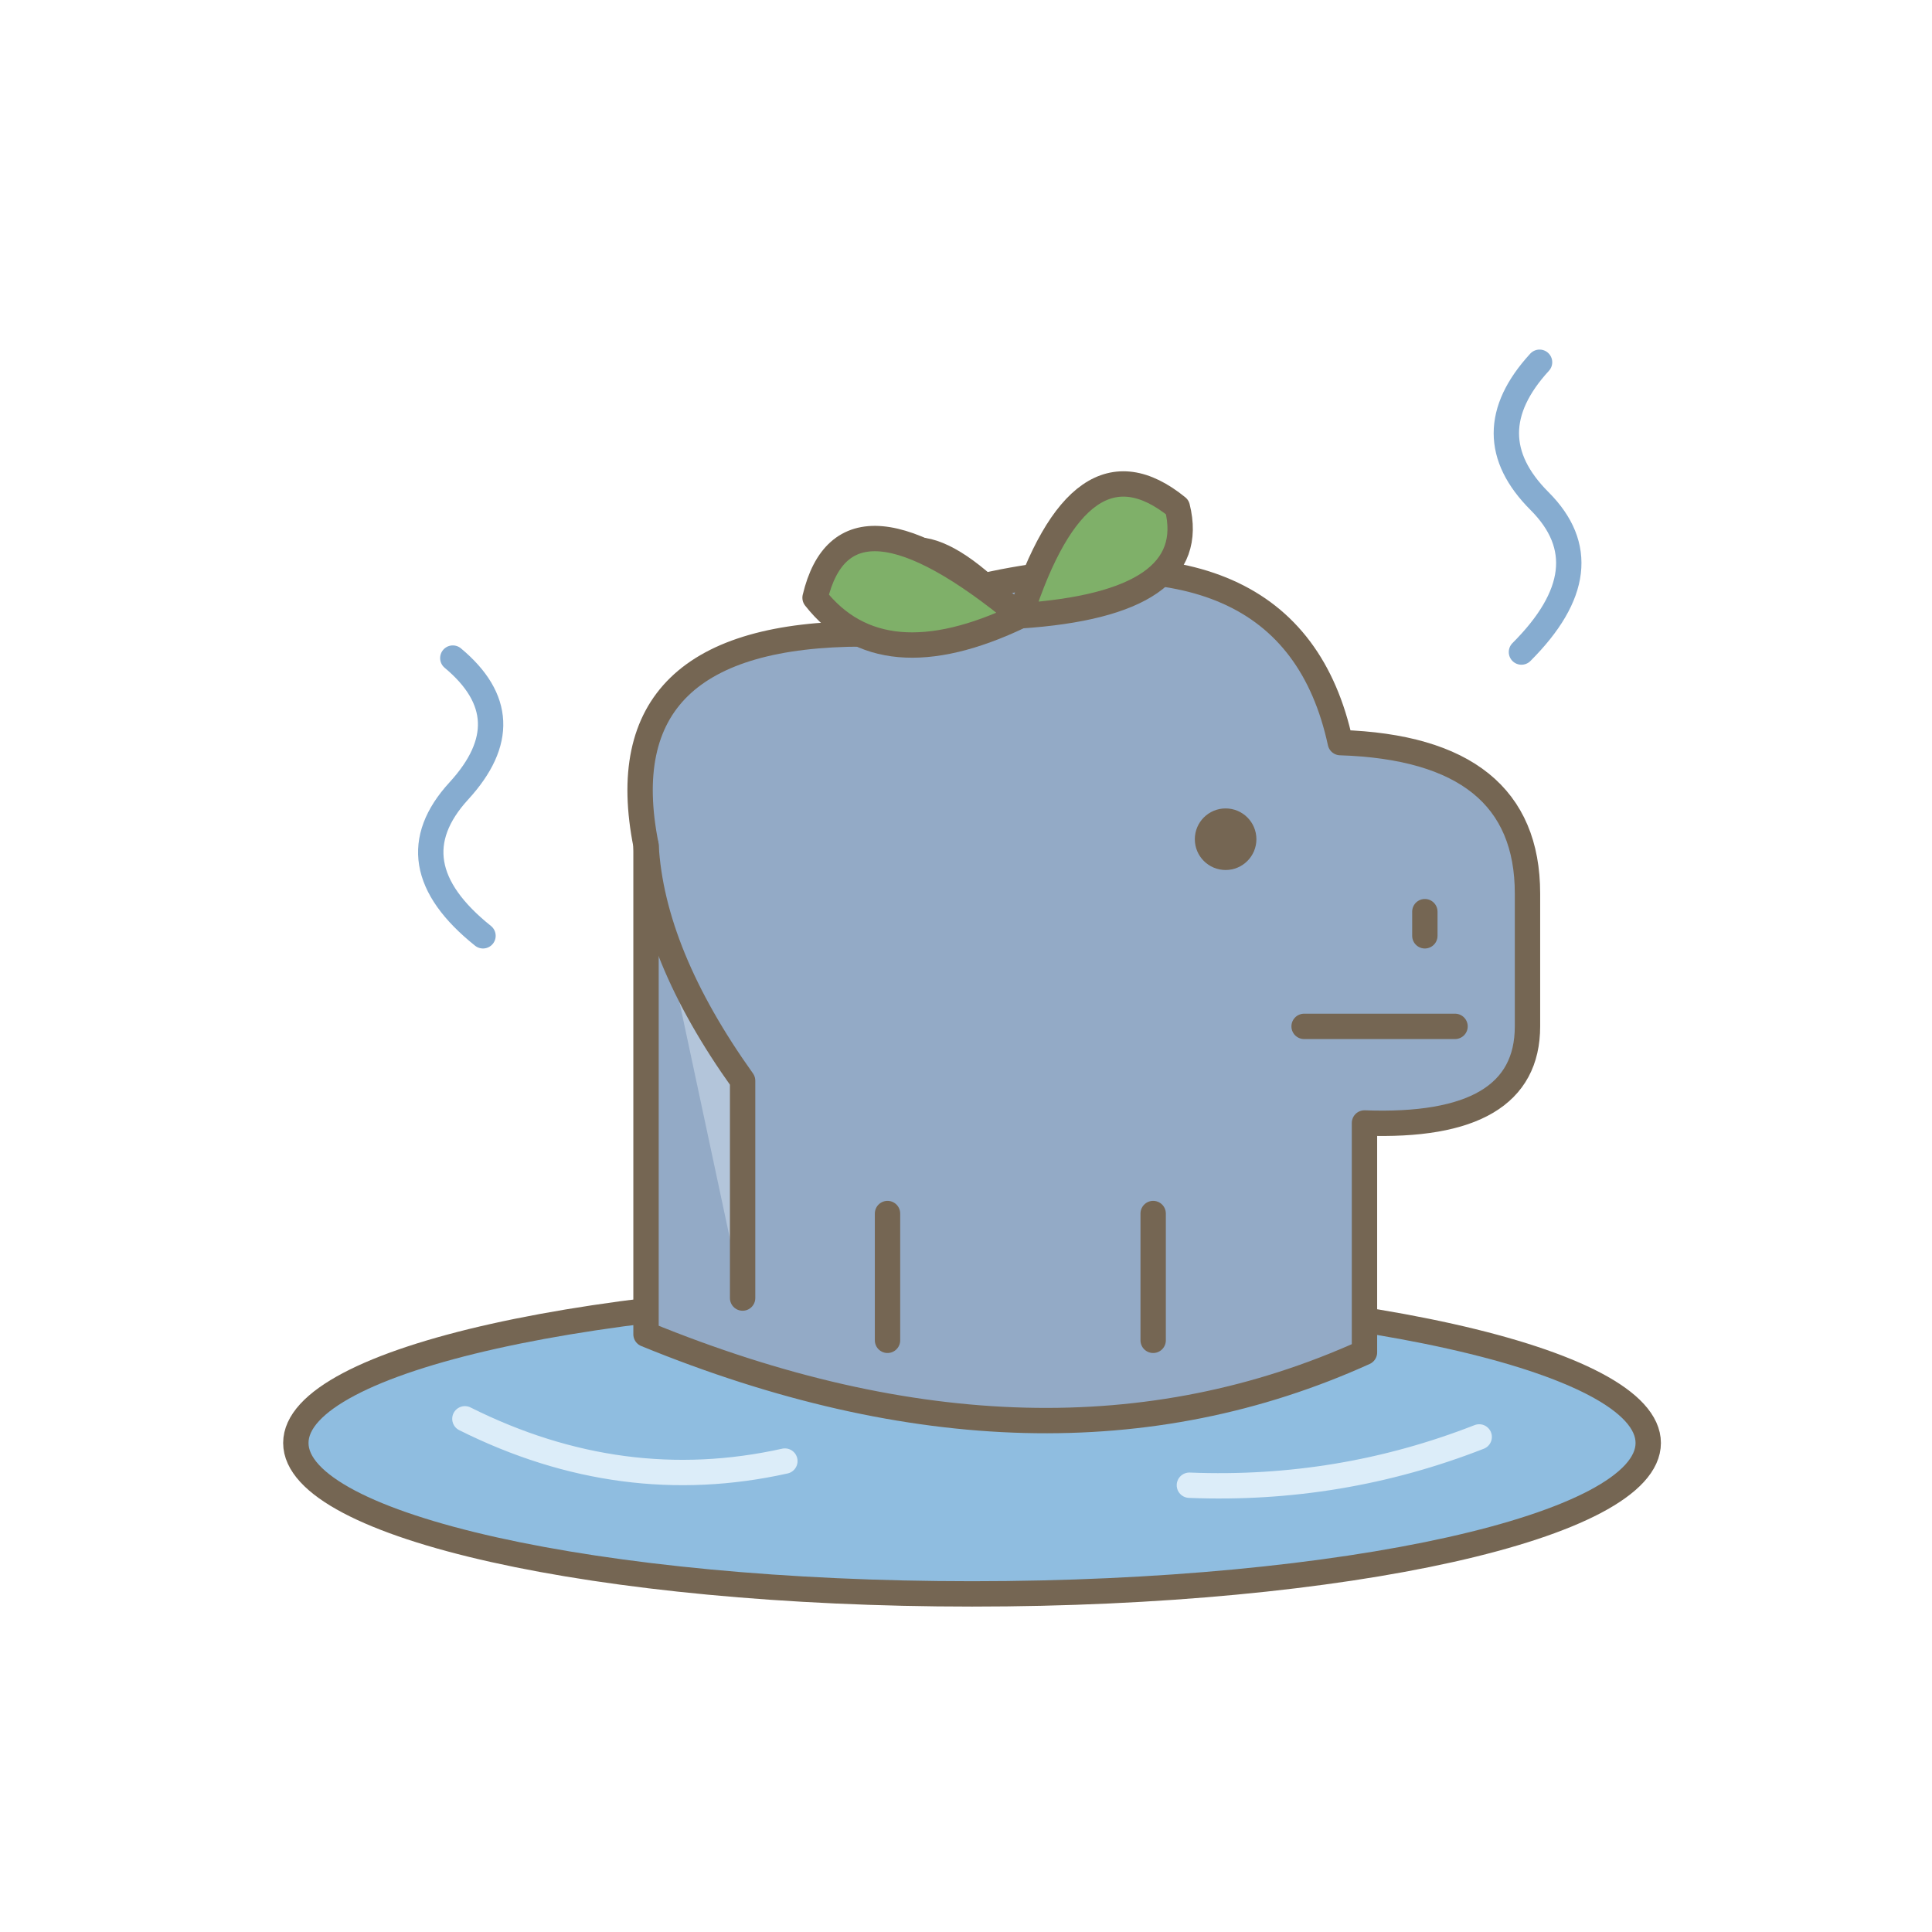
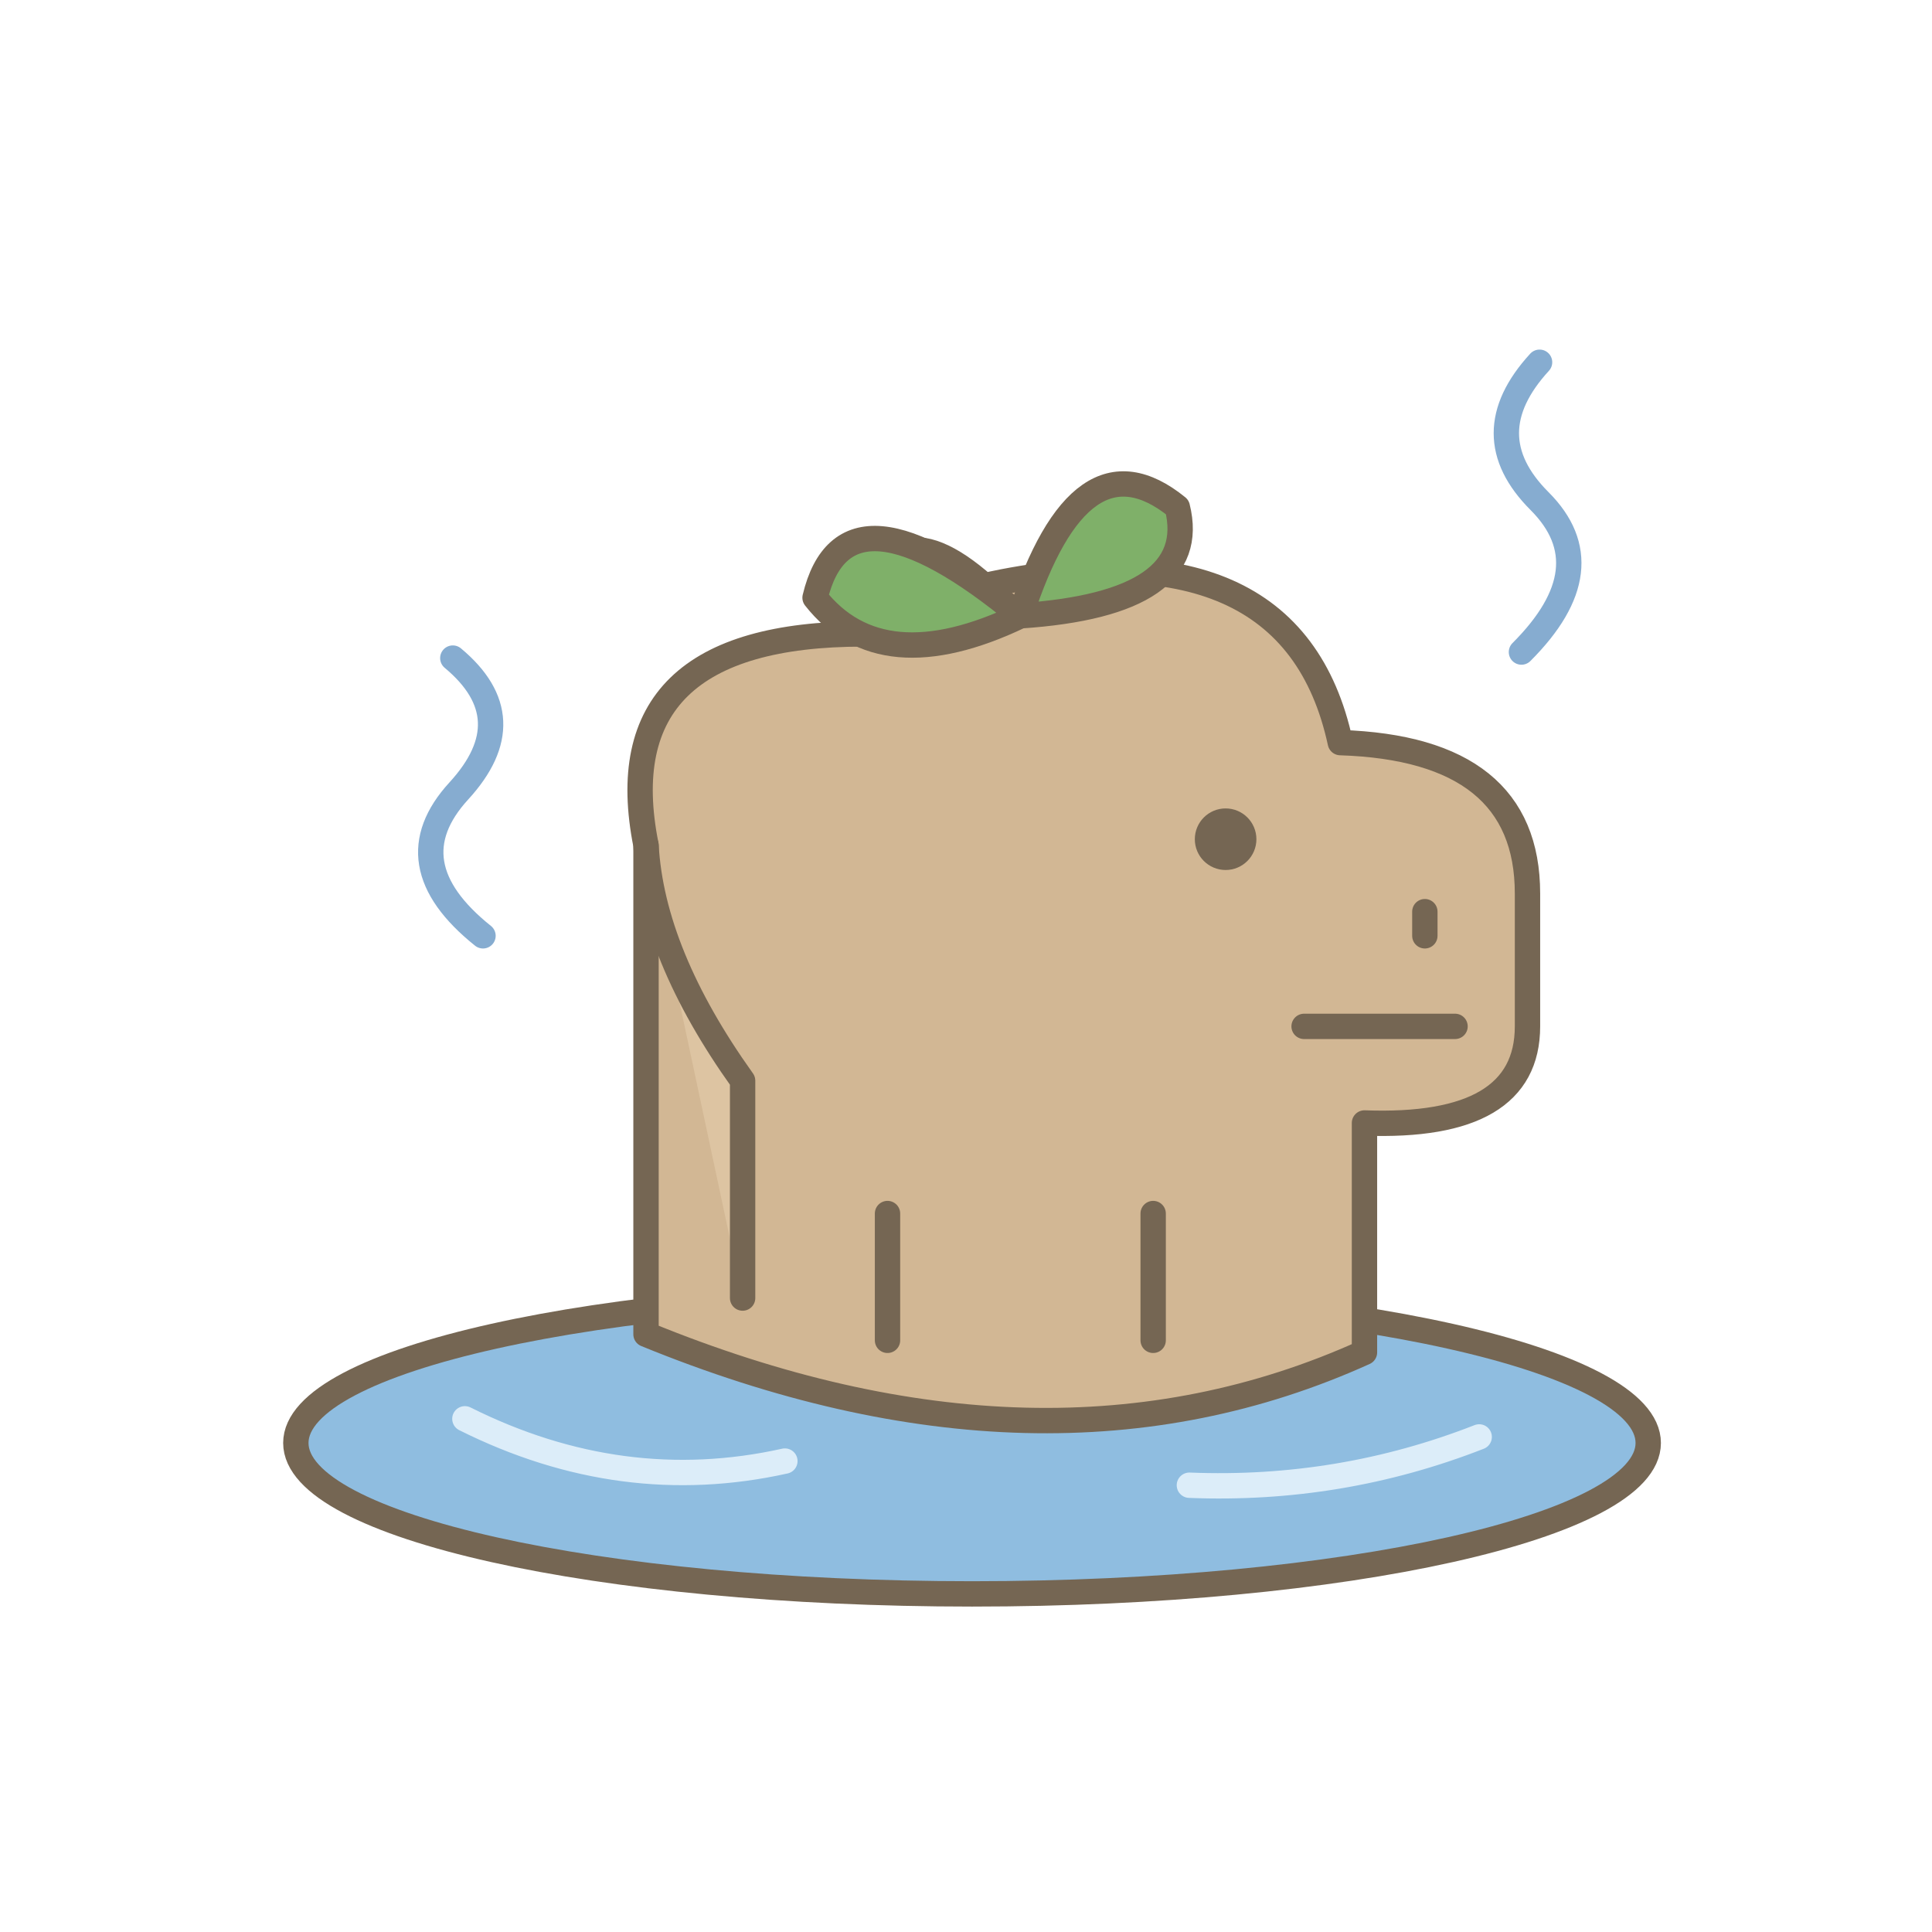
<svg xmlns="http://www.w3.org/2000/svg" viewBox="0 0 320 320" width="320" height="320">
  <g stroke="#756653" stroke-width="4.2" stroke-linecap="round" stroke-linejoin="round">
    <ellipse fill="#8fbde0" cx="161" cy="239" rx="112" ry="25" />
-     <path fill="#93aac6" d="M107 221V140q-7-35 36-35q3-23 20-8q51-11 59 26q31 1 31 25v22q0 17-27 16v38q-53 24-119-3Z" />
-     <path fill="#b3c5da" d="M123 215v-36q-15-21-16-39" />
+     <path fill="#d2b794" d="M107 221V140q-7-35 36-35q3-23 20-8q51-11 59 26q31 1 31 25v22q0 17-27 16v38q-53 24-119-3Z" />
+     <path fill="#ddc4a2" d="M123 215v-36q-15-21-16-39" />
    <circle fill="#756653" cx="203" cy="139" r="3" />
    <path d="M236 151v4m-20 15h25m-94 31v21m44-21v21" />
    <path fill="#7fb069" d="M169 102q-29-24-34-3q11 14 34 3Zm0 0q10-31 26-18q4 16-26 18Z" />
    <path fill="none" stroke="#dcedf9" d="M77 235q26 13 53 7m67 4q25 1 48-8" />
    <path fill="none" stroke="#86acd0" d="M80 155q-15-12-4-24t-1-22m177-1q14-14 3-25t0-23" />
  </g>
</svg>
